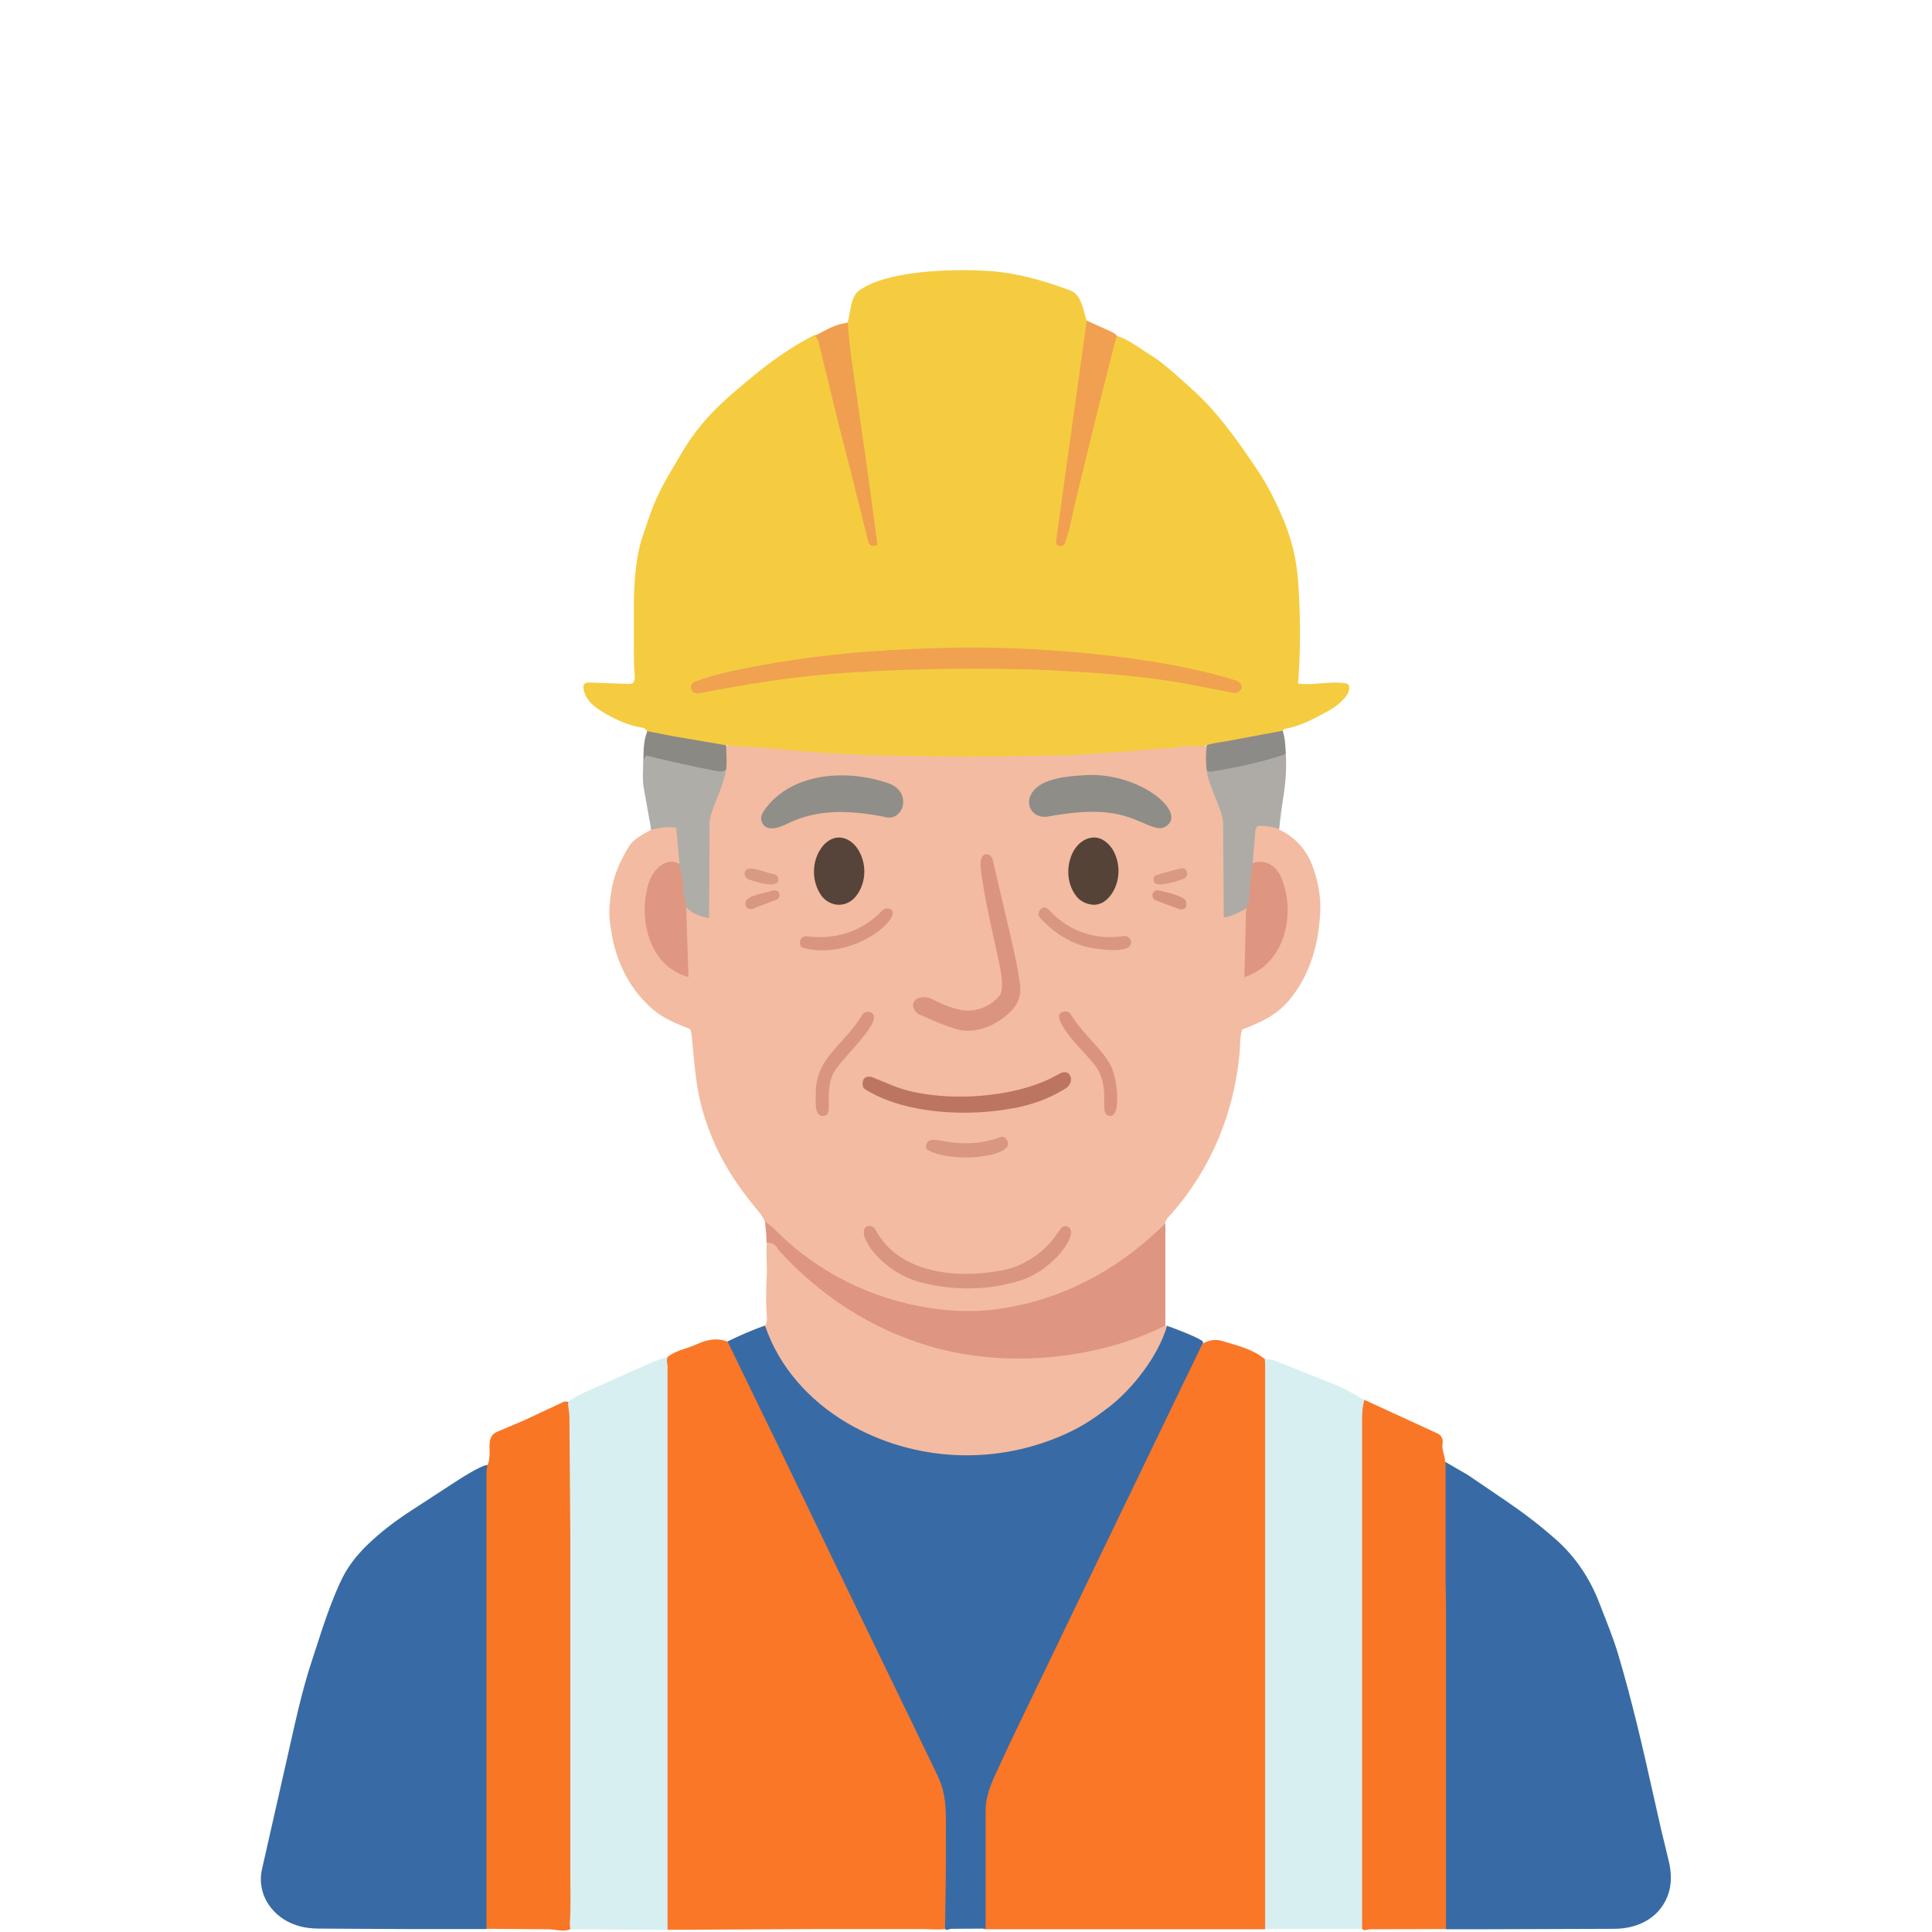
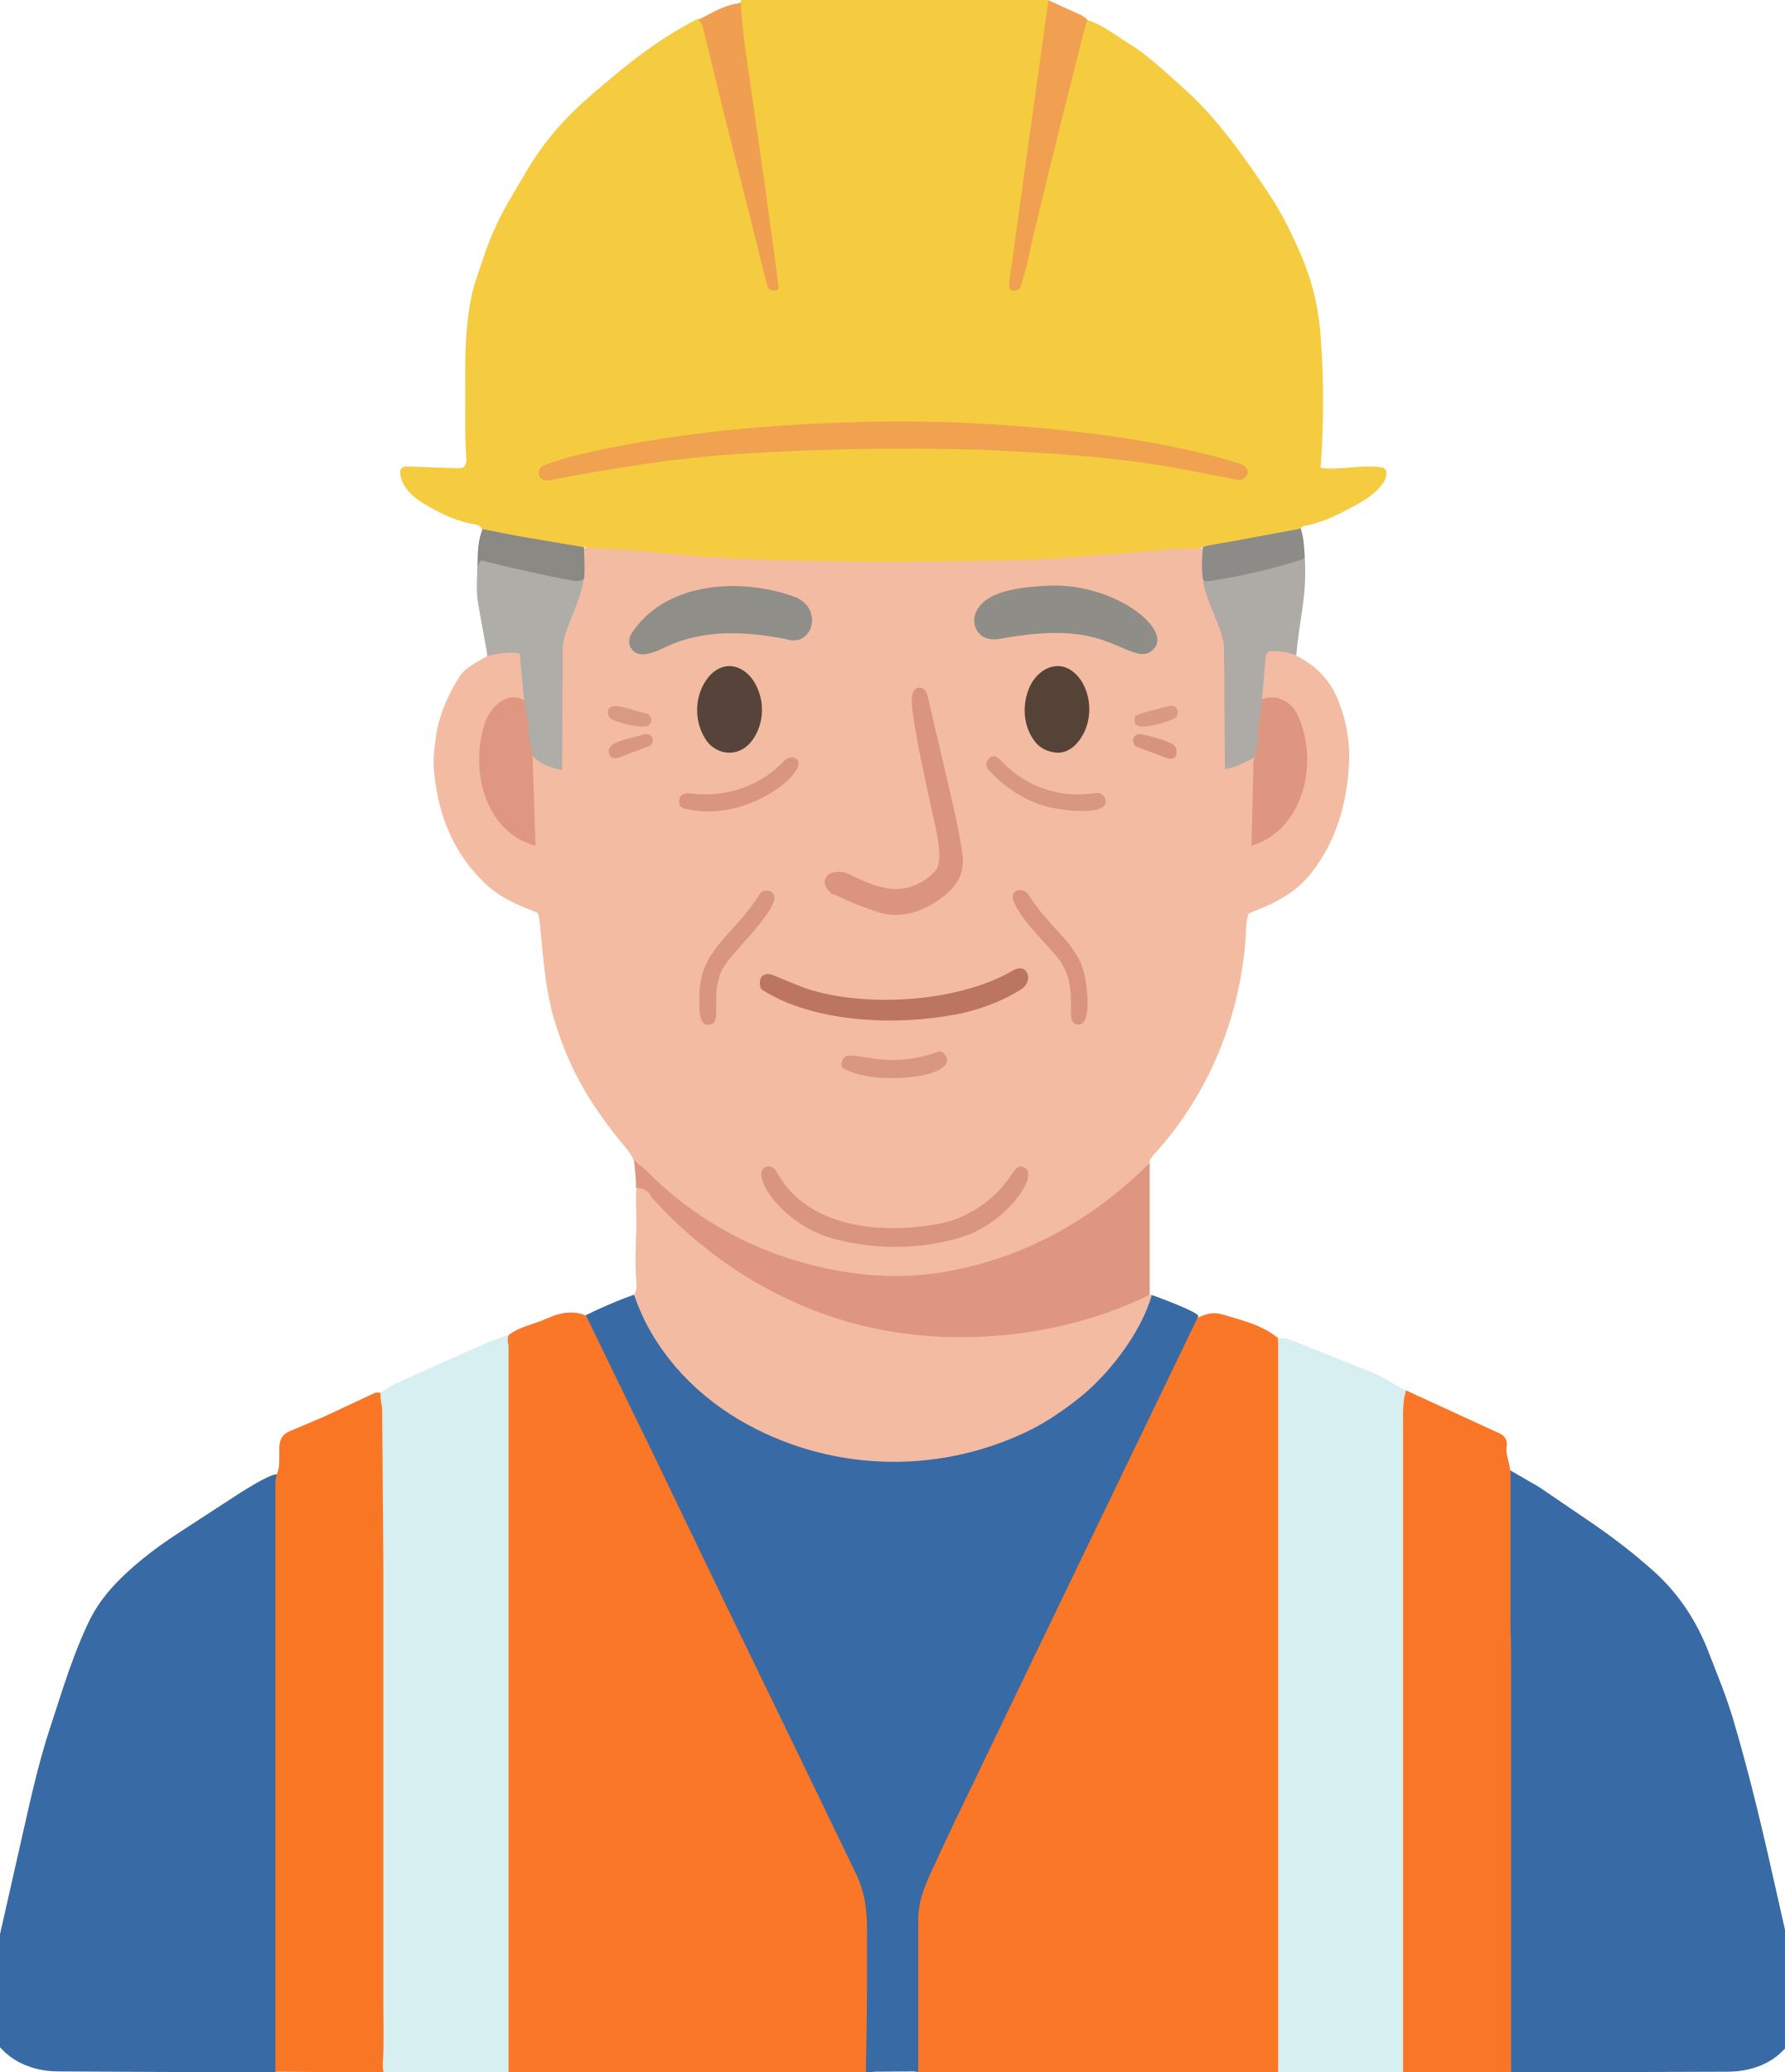
- <svg xmlns="http://www.w3.org/2000/svg" id="Layer_1" version="1.1" viewBox="0 0 850.3 850.3">
+ <svg xmlns="http://www.w3.org/2000/svg" id="Layer_1" version="1.1" viewBox="120 141 610 708">
  <defs>
    <style>
      .st0 {
        fill: #fa7728;
      }

      .st1 {
        fill: #fa7727;
      }

      .st2 {
        fill: #554338;
      }

      .st3 {
        fill: #564339;
      }

      .st4 {
        fill: #f97626;
      }

      .st5 {
        fill: #908e89;
      }

      .st6 {
        fill: #db947e;
      }

      .st7 {
        fill: #f97625;
      }

      .st8 {
        fill: #f5cc40;
      }

      .st9 {
        fill: #d99983;
      }

      .st10 {
        fill: #386ba5;
      }

      .st11 {
        fill: #d99a84;
      }

      .st12 {
        fill: #d99782;
      }

      .st13 {
        fill: #aeaba7;
      }

      .st14 {
        fill: #da957f;
      }

      .st15 {
        fill: #386aa5;
      }

      .st16 {
        fill: #f3bba2;
      }

      .st17 {
        fill: #df9781;
      }

      .st18 {
        fill: #bc7660;
      }

      .st19 {
        fill: #f19f51;
      }

      .st20 {
        fill: #d9957d;
      }

      .st21 {
        fill: #8d8b87;
      }

      .st22 {
        fill: #da947e;
      }

      .st23 {
        fill: #f0a250;
      }

      .st24 {
        fill: #afada8;
      }

      .st25 {
        fill: #d99781;
      }

      .st26 {
        fill: #de9680;
      }

      .st27 {
        fill: #8b8984;
      }

      .st28 {
        fill: #8e8d88;
      }

      .st29 {
        fill: #d99680;
      }

      .st30 {
        fill: #f09f50;
      }

      .st31 {
        fill: #d7947c;
      }

      .st32 {
        fill: #da9580;
      }

      .st33 {
        fill: #d7eff1;
      }

      .st34 {
        fill: #f3bba1;
      }
    </style>
  </defs>
  <path class="st34" d="M531,328.1c1.5,3.1,1.4,8.2,0,11.3l1.3.7c2.4,7,4.8,14,7,21l.4,41.3c2.7-.6,5.2-1.6,7.6-3.1l1.4.6.8,1.3-.7,27c15.2-5.4,19.3-23.9,15.1-38.3-1.7-5.7-5.1-10.5-11.5-9l-1.1-.8c-.4-.2-1.1-.4-1.1-.7,0-2.4.9-14.9,2-16,1.4-1.4,5-.9,6.9-.5,2.3,0,3.5.8,3.9,2.2,6.7,3.2,11.9,8.6,14.6,15.9,2.6,6.9,3.9,14.1,3.4,21.5-.8,13.4-4.5,26.2-12.8,36.7-5.8,7.4-13.1,10.7-21.5,13.9-1.1,3.4-.8,6.5-1.1,9.9-2.3,26.3-12.4,51.1-29.8,70.9-1.2,1.4-3,2.9-3,4.5-.2.6-.3,1.1-.6,1.7s-.5,1-.9,1.4c-22.6,22-54.3,37-86.2,36.8-33-.2-64.5-15-87.4-38.2l-1.2-2.8c-.7-1.4-1.2-2.4-2.4-3.8-11.5-13.7-19.5-26.6-24.7-44.1-2.9-9.7-3.6-19.6-4.6-29.6-.3-2.4-.2-4.8-1.1-6.9-5.7-2.3-11.3-4.4-16.1-8.4-10-8.6-16-20.1-18.3-33-1.4-8.4-1.5-10.3-.3-18.9,1-7.2,4-13.8,7.7-19.9,2.3-3.8,6.3-5.4,9.8-7.5-.1-.4-.2-1.1.1-1.2,2.6-.7,9.5-1.9,11.5-.4.7.5,1.9,14,1.9,16l-1.1.9-1.2.7c-6.1-2.4-10.6,4.2-11.8,9.6-3.4,14.5.1,32.3,15.6,37.8l-.9-28.3,1.1-.7,1.2-.5c2.1,1.9,5.4,3.8,7.9,3.5l.3-41.2c2.2-7,4.5-13.9,6.9-20.9l1.4-1.3-1-1.4v-7.9c0,0,1.1-1.4,1.1-1.4l1.6-.9c66,6,134.2,7.2,200.4.3,2.8.1,5.5,0,8.3-.2l1.1.9h0Z" />
  <path class="st8" d="M478.3,141.1l1,.8c-4.7,32.5-9.1,64.9-13.2,97.2,1.7,0,2.6-1.7,2.9-4.9,6.7-29,13.8-57.6,21.3-86.1l1.4-.2c4.4,1.3,8.1,4.1,12.1,6.7,2.5,1.7,5.1,3.1,7.5,5.1,4.9,3.9,9.4,8,14,12.2,10.8,9.7,20.1,23,28.2,35.1,4.1,6.1,7.2,12.3,10.2,19,4.3,9.5,6.8,19,7.6,29.5,1.1,15.1,1.2,29.9,0,45.3,5.7,1.1,14.9-1.3,21.2,0,2.3.5,1.1,4.1.1,5.4-2.4,3.2-5.4,5.3-8.9,7.2-5.4,2.9-10.7,5.8-16.8,7.1-1.1.2-2.1.3-2.4,1.2,0,.4,0,1.1-.2,1.2-10.2,2.2-21.6,4.3-32,5.9l-1.4-.8c-3.3,1-7.2.1-10.8.6-5,.7-9.7.9-14.7,1.3l-17.8,1.4-7.9.5-8,.5-20.3.4c-17.5.4-34.9.4-52.4,0l-16.9-.4-12.5-.6-9.7-.5-26.2-2.3c-4.9-.4-9.9-.3-14.3-1l-.2.7c-11.3-1.4-22.6-3.3-34-5.7l-.6-1.3c-.3-.7-1.1-1.2-2.2-1.4-6.1-1-11.2-3.4-16.4-6.4-4.1-2.4-8-5.3-9.1-10.1-.2-.9-.3-1.9.2-2.6.4-.5,1.4-.8,2.4-.7l17.1.6c.9,0,1.9-.1,2.2-.8.2-.4.6-1.2.6-1.9-.7-8.6-.3-16.8-.4-25.3-.1-10.6,0-21.1,2.3-31.5,1-4.5,2.7-8.7,4.1-13,2.6-7.9,6.1-14.9,10.4-22l3.8-6.5c6.7-11.3,13.7-19.1,23.8-27.7l5.6-4.7c9.2-7.8,18.7-14.7,29.2-20,1.4-.6,2.3.2,2.8,2.5,7.2,29.7,14.6,59.3,22.5,88.7h1.2c0,.1-11.6-83.1-11.6-83.1-.5-4.4-1-8.7-1.2-13.1,0-.4.7-.6,1.2-.8,1.3-4.2,1-10.3,4.6-13.6,12-9.3,41.6-9.9,56.5-9,12.8.7,24.9,4.2,36.8,8.6,5,1.8,5.6,8.5,7.2,13.1h0Z" />
  <path class="st1" d="M556.3,597.7l1.4,1c0,83.1.1,166.4,0,249.7l-1.1.7h-13.7s-109.2,0-109.2,0c-.5,0-1.1-.1-1.1-.4-.4-18.8-.1-38.2.7-57,2.9-8.8,6.4-17.3,10.5-25.4l84.3-175.1h1.3c2.7-1.2,5.2-2,8.2-1.1,6.6,2,13.6,3.6,18.7,7.8h0Z" />
  <path class="st0" d="M320.3,590.4h1.3s93.4,193.5,93.4,193.5c2,5,2.5,10.3,2.6,15.6.3,15.6.6,33.3-.4,48.7l-1.2.8c-3.5.4-7,0-10.8,0h-43.9c0,0-58.7.3-58.7.3-3.1,0-5.8,0-8.6,0l-1.1-.5c.2-83.6,0-167-.5-250.4.4-.5.8-.9,1.4-1.2,3.7-2.9,8.5-3.6,12.9-5.6s9-3,13.5-1.1h0Z" />
  <path class="st10" d="M513.6,583.5c.7.2,16.6,6,15.9,7.3l-46.7,96.8-9.4,19.5-28.6,59.4-5.8,12.5c-2.8,6-5.2,11.4-5.2,18.1v51.7c-.1,0-15,.1-15,.1-1.1,0-2.2,1-2.9,0l.3-17.9c.1-7.9.1-15.5.1-23.4,0-9.5.5-17.4-3.7-26.2l-15.4-31.9-30.1-62.1-24.8-51.5-6-12.3-16.1-33.2c5.3-2.6,10.8-5,16.4-7l1.8,1.8c29.6,72.3,145.1,72,173.5-.5l1.6-1.2h0Z" />
  <path class="st15" d="M214.6,644.9l.9,1c-.3,67.4-.4,134.9-.3,202.4l-1.1.7h-24.5c0,.1-49.2-.2-49.2-.2-3.5,0-6.7-.4-10-1.5-10.3-3.3-17.6-13.4-15.1-24.6l11-48.6c3.4-14.8,6.3-29.2,11.1-43.6l4.3-13.2c2.4-7.2,4.9-14.1,8.1-21,2.9-6.4,6.8-11.4,11.8-16.3,6.2-6,12.9-11,20.2-15.7l16.9-11c2.7-1.8,13.6-8.9,16-8.5h0Z" />
  <path class="st10" d="M636.5,849l-1.1-.4s-.1-68.1-.4-204.4l1.1-.8,10,5.8,16.6,11.3c7.8,5.3,14.8,10.6,21.9,16.9,9,7.9,15.4,17.7,19.6,28.9,2.9,7.5,5.8,14.4,8.1,22.2,5.9,19.9,10.5,39.7,15,59.9l3.7,16.4,3.4,14.1c1.3,5.2,1.5,10.8-.6,15.9-3.9,9.6-13.2,14.1-23.5,14.1l-58.6.2h-15.5c0,0,0,0,0,0Z" />
  <path class="st33" d="M293.8,597.2c-.4,1.1-.4,2,0,3.6v248.6c.1,0-42.8-.3-42.8-.3-1.2,0-1.6-.6-1.5-1.8.4-74.9.3-149.1-.2-223.9l-.6-5.6,1.2-.7c3.1-2.6,7.2-4.2,11.2-6l20.4-9.1c4.2-1.9,8.1-3.6,12.2-4.8h0Z" />
  <path class="st33" d="M600.6,616.1c.8,1.2.8,2.8.2,4.7-.2,75.7-.2,151.6-.1,227.5l-1.1.7h-42.8c0,0,0-248.3,0-248.3,0-1.4,0-2.1-.4-2.9,1,.9,2.7.3,4.1.8l28.5,11.4c4.3,1.7,7.8,4.4,11.7,6.2h0Z" />
  <path class="st4" d="M636.2,643.3v24.9c0,2,0,3.7,0,5.8v22.8c.1,3.5.2,6.3.2,9.9v142.3c.1,0-33.4.1-33.4.1-1.3,0-2.6.9-3.5-.1v-220.4c0-4.7-.2-8.6,1-12.5l32.2,14.8c1.7.8,2.5,2.5,2.2,4.3-.5,2.9,1.1,5.5,1.1,8.1h0Z" />
  <path class="st7" d="M250.1,617c-.3,2,.5,4,.5,6.3l.4,52.2v55.7s0,25.4,0,25.4v38.3s0,30.4,0,30.4c0,7,.3,13.7-.2,20.8,0,1.1,0,2.1.3,2.9-2.9,1.4-6.3.2-9.6.1l-27.4-.2v-201c0-1.2.3-2.4.5-3.1,2.4-5.7-1.6-12.2,4.3-14.7l12-5.1,17.1-8c.7-.3,1.5-.1,2-.1h0Z" />
  <path class="st16" d="M512.9,583.4l.7.2c-3.7,12.9-14.9,27.5-25.7,35.8-5.6,4.3-11,8-17.4,11-31.3,14.8-68,13.3-97.8-4.2-16.6-9.8-30-24.8-36-42.8.7-1,1-2.5.8-4-.6-6.7-.2-13.2,0-19.9,0-4.4-.4-8.5,0-12.6.6-1.4,2-1.4,4.1,0,40.6,49,110.6,63.3,168.2,36.8l3.3-.3h0Z" />
  <path class="st26" d="M512.9,538.4v45c-30.4,15.1-70,18.8-103,9.3-26.1-7.5-49-22.4-67.2-42.5-1.1-2.5-3.1-3.3-5.4-3.4.2-3.2-.5-6.5-.6-9.6.8,1.4,2.7,2.3,4,3.6,18.5,18.9,42.5,30.9,68.7,34.9,12.3,1.9,23.9,1.8,36.1-.6,26.1-5,49-18.3,67.5-36.8h0Z" />
  <path class="st24" d="M319.5,338.8c-1,7.8-7.2,18.1-7.2,23.5l-.2,41.8c-3.2-.6-6.4-1.6-8.7-3.5l-1.5-1.3-1.2-.6c-.9-5.7-1.8-11.4-2.6-17.2l1-1.1-1.5-16.1c-2.2-.4-4.6-.3-6.9,0l-4.1.8-3.2-17.8c-.8-4.3-.3-8.7-.3-12.8.2-1.1.5-2,1.1-2.8l24.4,5.4c3.9.7,7.5,1.4,11,1.9h0Z" />
  <path class="st13" d="M563,364.9c-2.4-1.1-8.6-1.8-9.6-1.2-.5.3-.8,1.2-.9,2.1l-1.2,14.1c.3,0,.5,0,.7.2.9.5-1.7,17.2-2.1,19.3l-1.2.4c-3.2,1.6-6.4,3.5-10.1,4l-.3-41.5c0-5.5-6.4-16.3-7.2-22.9.2-.5.5-.8,1-.9,10.8-1.4,22.1-3.8,32.5-7.4l1.3.3c.8,13.7-1.8,20.5-2.9,33.5h0Z" />
  <path class="st19" d="M491.7,147.9c-.7,1.2-1,2.7-1.4,4.3l-7.8,30.9-8.5,34.8c-1.8,7.2-2.9,14.2-5.2,21-.4,1.3-2.1,1.6-2.9,1.4-1.1-.2-1.1-1.7-1-2.9l5.7-41.1,7.7-55.2,10.8,4.9c1.1.5,2,1.2,2.6,1.9h0Z" />
  <path class="st30" d="M373.2,142.1c-.2.6,1,12.4,1.4,14.8l7.2,50.3,4.3,31.9c.2,1.3-1.9,1.3-2.6,1-.5-.2-1.2-.8-1.4-1.8l-6.5-26-7.5-29.6-7.7-31.6c-.3-1.4-.9-2.7-1.8-3.3,4.6-2.3,9.2-5.4,14.7-5.7Z" />
  <path class="st27" d="M319.6,328c0,3.6.4,7.2,0,10.8-1,.7-2.4.9-3.9.6-10.6-2-20.8-4.3-31.3-6.9l-1.2,1.8c0-4.2.1-8.6,1.7-12.5l11.8,2.3,22.9,3.9h0Z" />
  <path class="st21" d="M564.6,321.8c1,3.2,1.1,6.4,1.3,9.6-.5.7-1.2.9-2.2,1.2-9.3,2.9-18.5,5-28.1,6.6-1.7.3-3.2.7-4.5,0-.5-3.8-.4-7.5,0-11.3,2.6-.8,5.2-1.1,8.2-1.6l25.3-4.7h0Z" />
  <path class="st5" d="M389.2,359.5c-14.3-2.8-28.8-3.7-42.2,2.8-3.5,1.7-9.3,4.2-11.5-.1-1-1.9-.4-3.7.8-5.5,11.9-17,36.8-18.3,54.9-11.9,3.8,1.3,6.4,4.5,6.3,8.2,0,2.3-.9,4-2.3,5.3-1.6,1.5-3.6,1.8-6,1.3h0Z" />
  <path class="st28" d="M489.5,357.9c-9.6-1.4-18.7-.2-27.9,1.4-2.7.5-5.3,0-7-1.9-1.6-1.6-2.2-4.4-1.2-6.9,3.1-7.8,15.6-8.8,23.5-9.3,23-1.7,43.5,14.4,37.6,21.3-4.9,5.7-11.2-2.5-25-4.6Z" />
  <path class="st6" d="M404.9,446.7c-2.2-1-4.1-4.1-2.4-6.2s5.2-1.9,7.4-.9c4.7,2.3,9.3,4.5,14.6,5.1,5.7.6,11.5-2,15.2-6.2,3.3-3.7-.5-16.6-1.6-22.2-2.3-10.7-4.7-21.1-6.2-31.9-.3-2.4-1.2-8.8,2.6-8.4.8,0,2.1,1.1,2.4,2.4l8.2,35.1c1.5,6.6,2.9,12.9,3.8,19.5.7,4.8-.8,9.1-4.4,12.5-6,5.7-15.1,9.9-23.6,7.4-5.6-1.7-10.7-3.8-15.9-6.3h0Z" />
  <path class="st17" d="M299.1,380.3c.3,3.3,1.7,6.8,1.5,10.4-.2,3.2,1.3,5.8,1.4,8.6l1,30.7c-17.9-4.8-22.5-27-17.2-42.2,2.1-5.8,8-10.8,13.3-7.5h0Z" />
  <path class="st26" d="M548.7,399.8c.3-1.9,1.4-4,1.2-6.2-.2-2.4,1.3-12.4,1.4-13.7,4.9-1.8,10,.6,12.3,5.7,7.1,15.6,2.2,38.8-15.9,44.4l.6-26.2c0-1.5-.1-2.9.5-4h0Z" />
  <path class="st14" d="M452.7,554.7c13.6-8.2,13-16.5,17.1-14.9,6,2.3-5.8,19.2-21.1,23.9-14,4.3-29.2,4.4-43.4.7-17.9-4.6-29.3-22.2-23.7-24.6,1.5-.6,3,0,3.8,1.6,10.4,19.3,36,21.4,55.2,17.8,4.4-.8,8.2-2.2,12-4.5h0Z" />
  <path class="st18" d="M446.1,487.7c-19.9,3.9-48.1,2.7-65.5-8.4-1.3-.8-1-3.1-.6-4.1.5-1.3,2.5-1.7,3.9-1.1l9.3,3.8c18.2,7.3,52.7,6.6,73-5.3,1.2-.7,3.1-1.2,4.2,0,1.9,2.1.8,5.1-1.5,6.5-7,4.4-14.5,7-22.8,8.7h0Z" />
  <path class="st3" d="M377.2,393.8c-2,2.9-4.9,4.3-7.7,4.4s-6-1.3-7.9-3.9c-4.4-6.1-4.5-14.8-.2-21,1.8-2.6,4.6-4.7,7.8-4.7,3.5,0,6.6,2.3,8.4,5.2,3.8,6,3.8,14.1-.4,20h0Z" />
  <path class="st2" d="M488.5,394.4c-2,2.6-4.7,3.9-7.2,3.8s-5.4-1.2-7.3-3.4c-4.3-5.2-4.9-12.7-2.2-18.9,1.7-3.9,5.3-7.3,9.8-7.3,3.6,0,6.7,2.8,8.4,5.8,3.4,6.2,3,14.3-1.4,19.9h0Z" />
  <path class="st20" d="M367.1,471.7c-4.8,8.8,0,18.8-4.4,19.4s-3.6-5.9-3.7-9.1c-.2-16.7,11.7-21,20.7-35.6.8-1.3,2.7-1.3,3.8-.7,5.9,3.4-13,19.9-16.4,26.1h0Z" />
  <path class="st22" d="M489.6,470.9c2.2,5.1,3.7,20.2-.9,20.2-6.3,0,1.8-12.9-8.2-24l-5.5-6.1c-1.9-2.1-12.2-13.3-7.8-15.5,1.1-.5,3.1-.5,3.9.7,6.9,11,14.7,15.5,18.6,24.6h0Z" />
  <path class="st32" d="M392.3,400.4c4.6,3.8-17,22.5-38.7,16.8-1.6-.4-1.7-2.1-1.4-3.3.3-1.3,1.8-2,3.3-1.8,12.4,1.6,24.3-2.3,32.8-11.4,1.1-1.1,2.9-1.2,4-.3Z" />
  <path class="st12" d="M497.8,414.4c1,6.1-17,3.2-20.9,2-7.5-2.3-14.1-6.8-19.2-12.5-1.2-1.4-.5-3.2.7-4.1s2.4-.3,3.7,1.1c8.2,8.9,20.1,13,32.2,11.1,1.9-.3,3.2.8,3.5,2.4h0Z" />
  <path class="st29" d="M443.7,502.8c1,6.7-25.1,9.2-35.4,3.3-1.3-.7-.6-2.5-.2-3.2,2.3-4.2,13.5,4.4,32.5-2.5,1.6-.6,2.9,1.5,3,2.5h0Z" />
  <path class="st31" d="M520.8,395.4c1.4.7,1.4,2.5,1.2,3.5-.2,1.2-1.8,1.7-3.3,1.1l-9.9-3.7c-1.2-.4-1.7-1.6-1.6-2.5,0-.7,1-2.2,2.3-2,3.8.8,7.8,1.7,11.3,3.5h0Z" />
  <path class="st25" d="M331.9,399.8c-1.9.7-3.2.2-3.7-1.1-1.5-4.4,6.5-5,11.6-6.7,1.2-.4,2.5,0,3,.8.6,1.1.3,2.7-1.1,3.2l-9.8,3.7h0Z" />
  <path class="st11" d="M340.3,384.6c1.7.4,2.3,1.4,2.3,2.5,0,4.5-11.1.7-13.4-.2-1.4-.6-1.6-2.2-1.4-3.1.7-3.5,8.1-.1,12.4.9h0Z" />
  <path class="st9" d="M521.2,386.6c-2.2,1-12.4,4.4-13.3,1.5-.2-.7-.5-2.3.7-2.8,3.7-1.3,7.4-2.2,11.2-3.1,1.3-.3,2.4.5,2.6,1.5.2.9,0,2.4-1.2,2.9h0Z" />
  <path class="st23" d="M451.9,294.6c-26.9-.7-52.7-.2-79.3,1.5-22.1,1.4-43.3,4.9-64.9,9-1.7.3-3-.3-3.4-1.5-.5-1.5,0-3,1.6-3.6,5.9-2.3,11.6-3.6,17.8-5,23.3-4.9,46.4-7.7,70.2-9,18.9-1,37.1-1.4,56-.5,29,1.3,66.6,5.3,94.1,14,1.4.5,2.6,1.8,2.5,3-.2,1.3-1.8,2.8-3.4,2.5l-17.5-3.4c-24.3-4.7-48.5-5.9-73.7-7.1h0Z" />
</svg>
